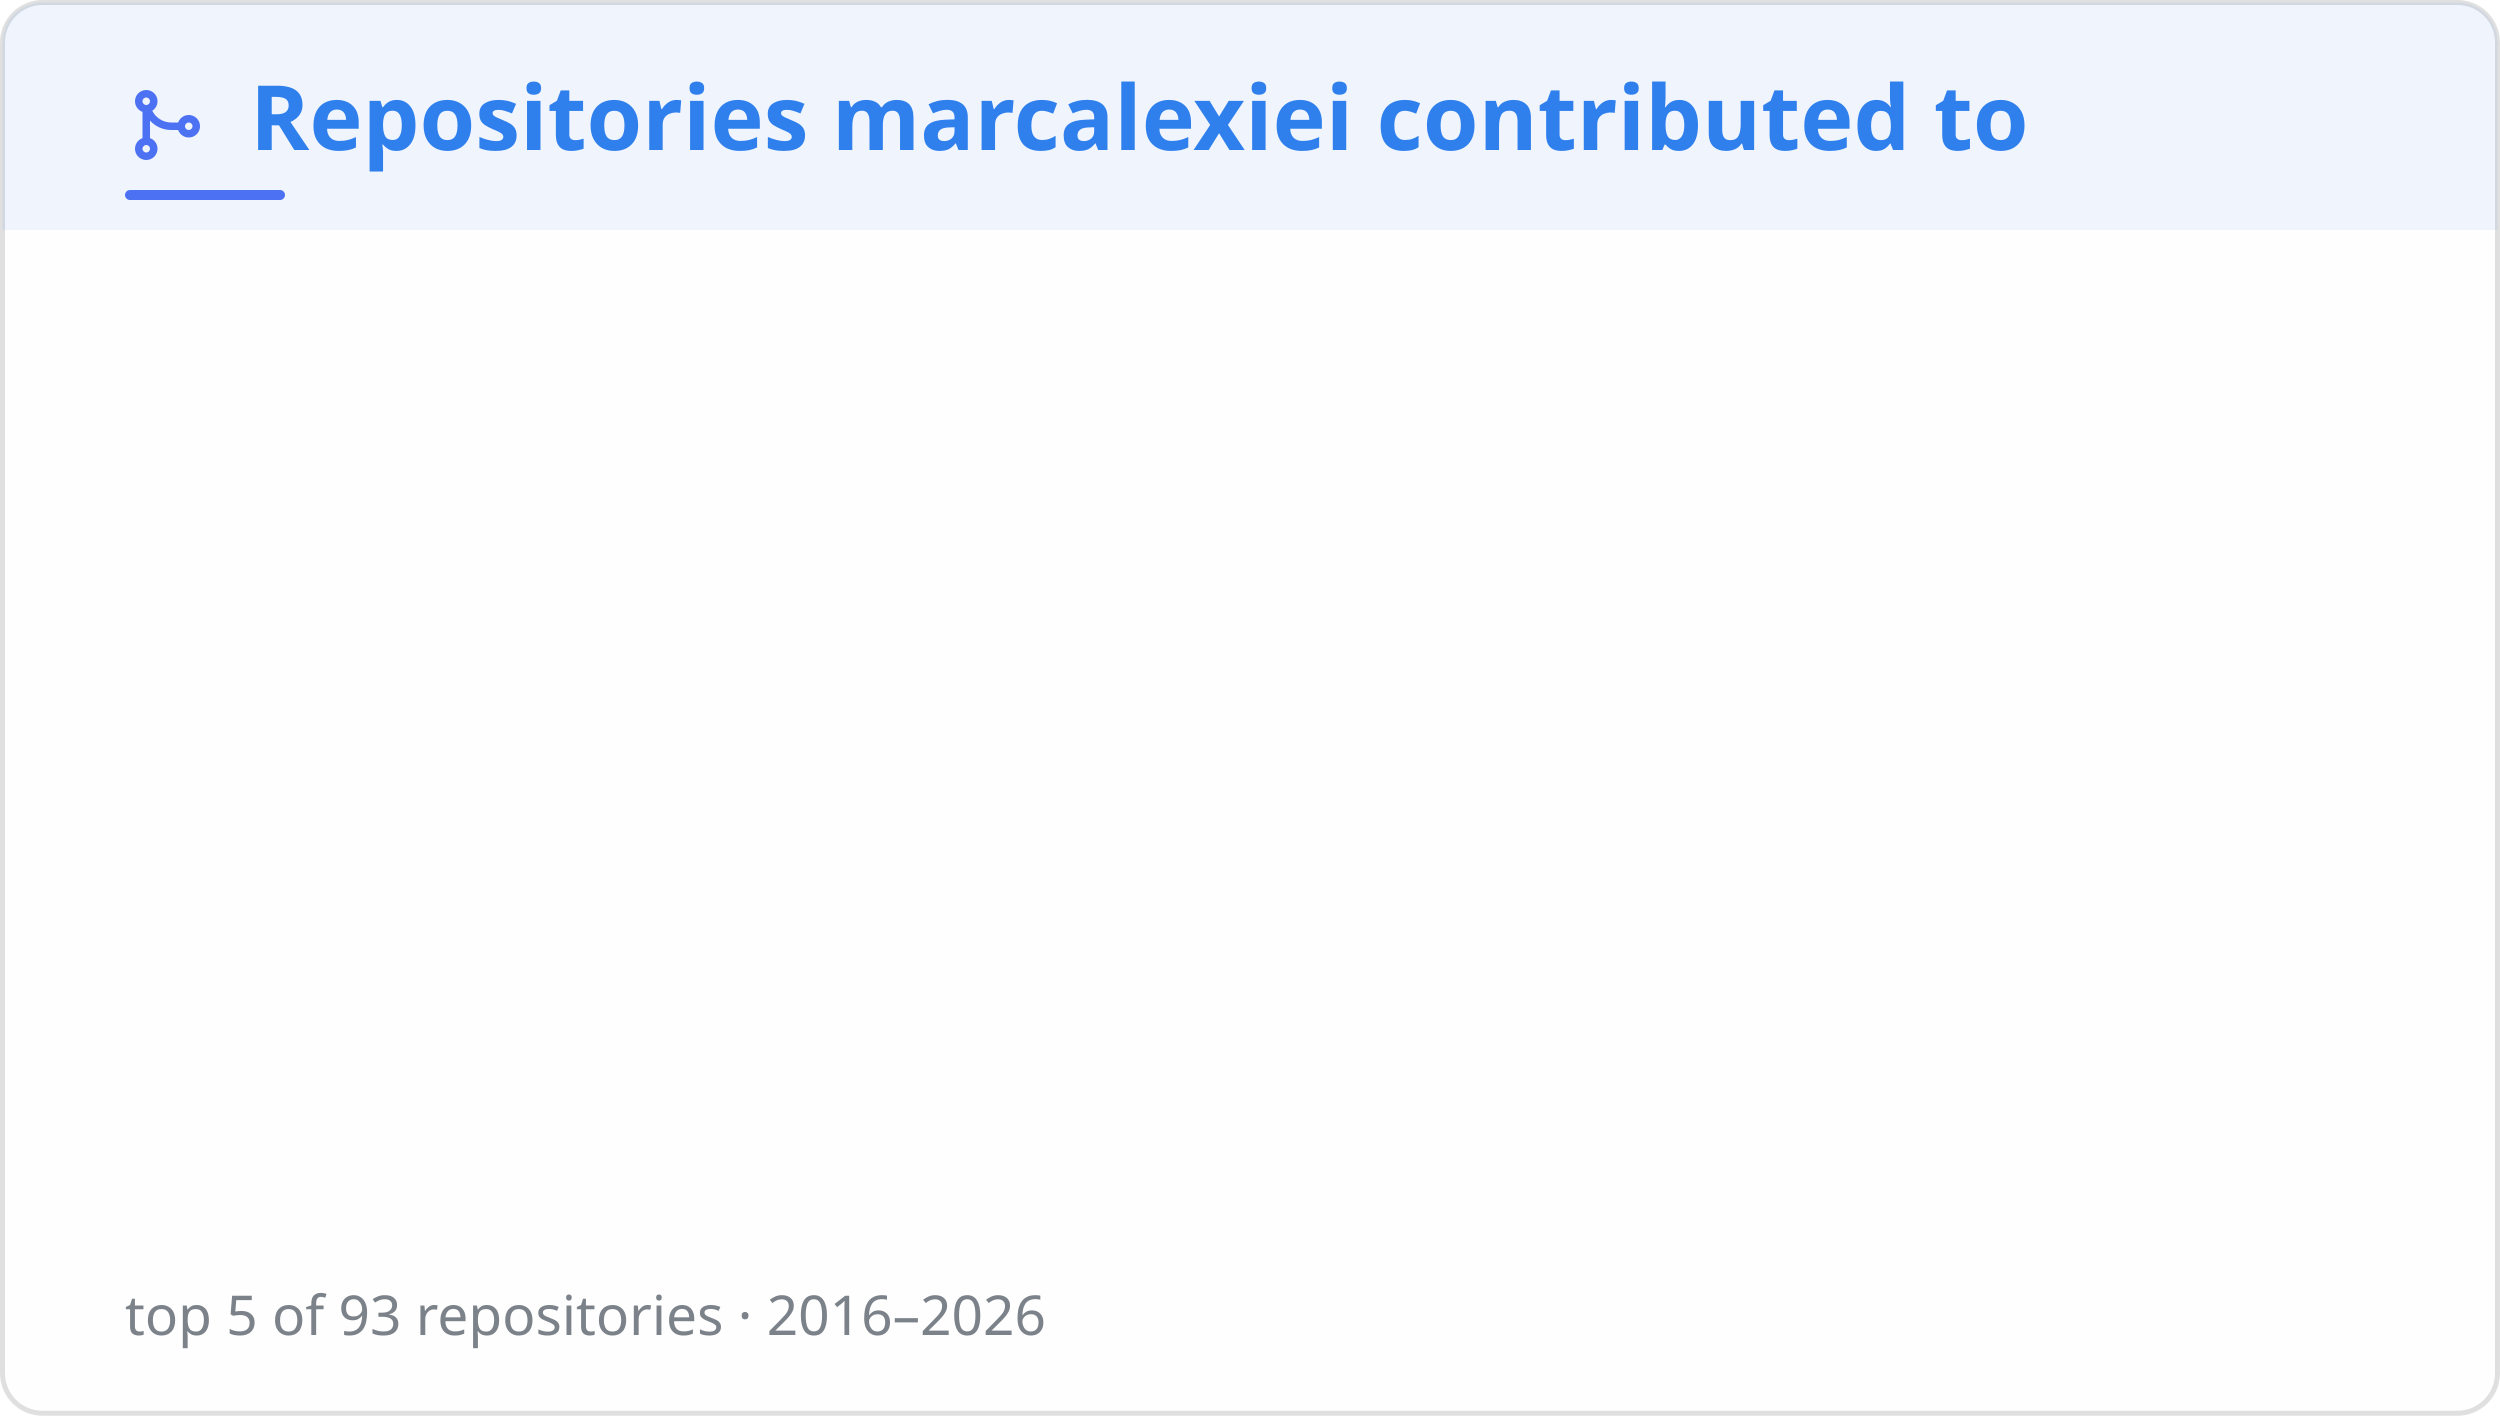
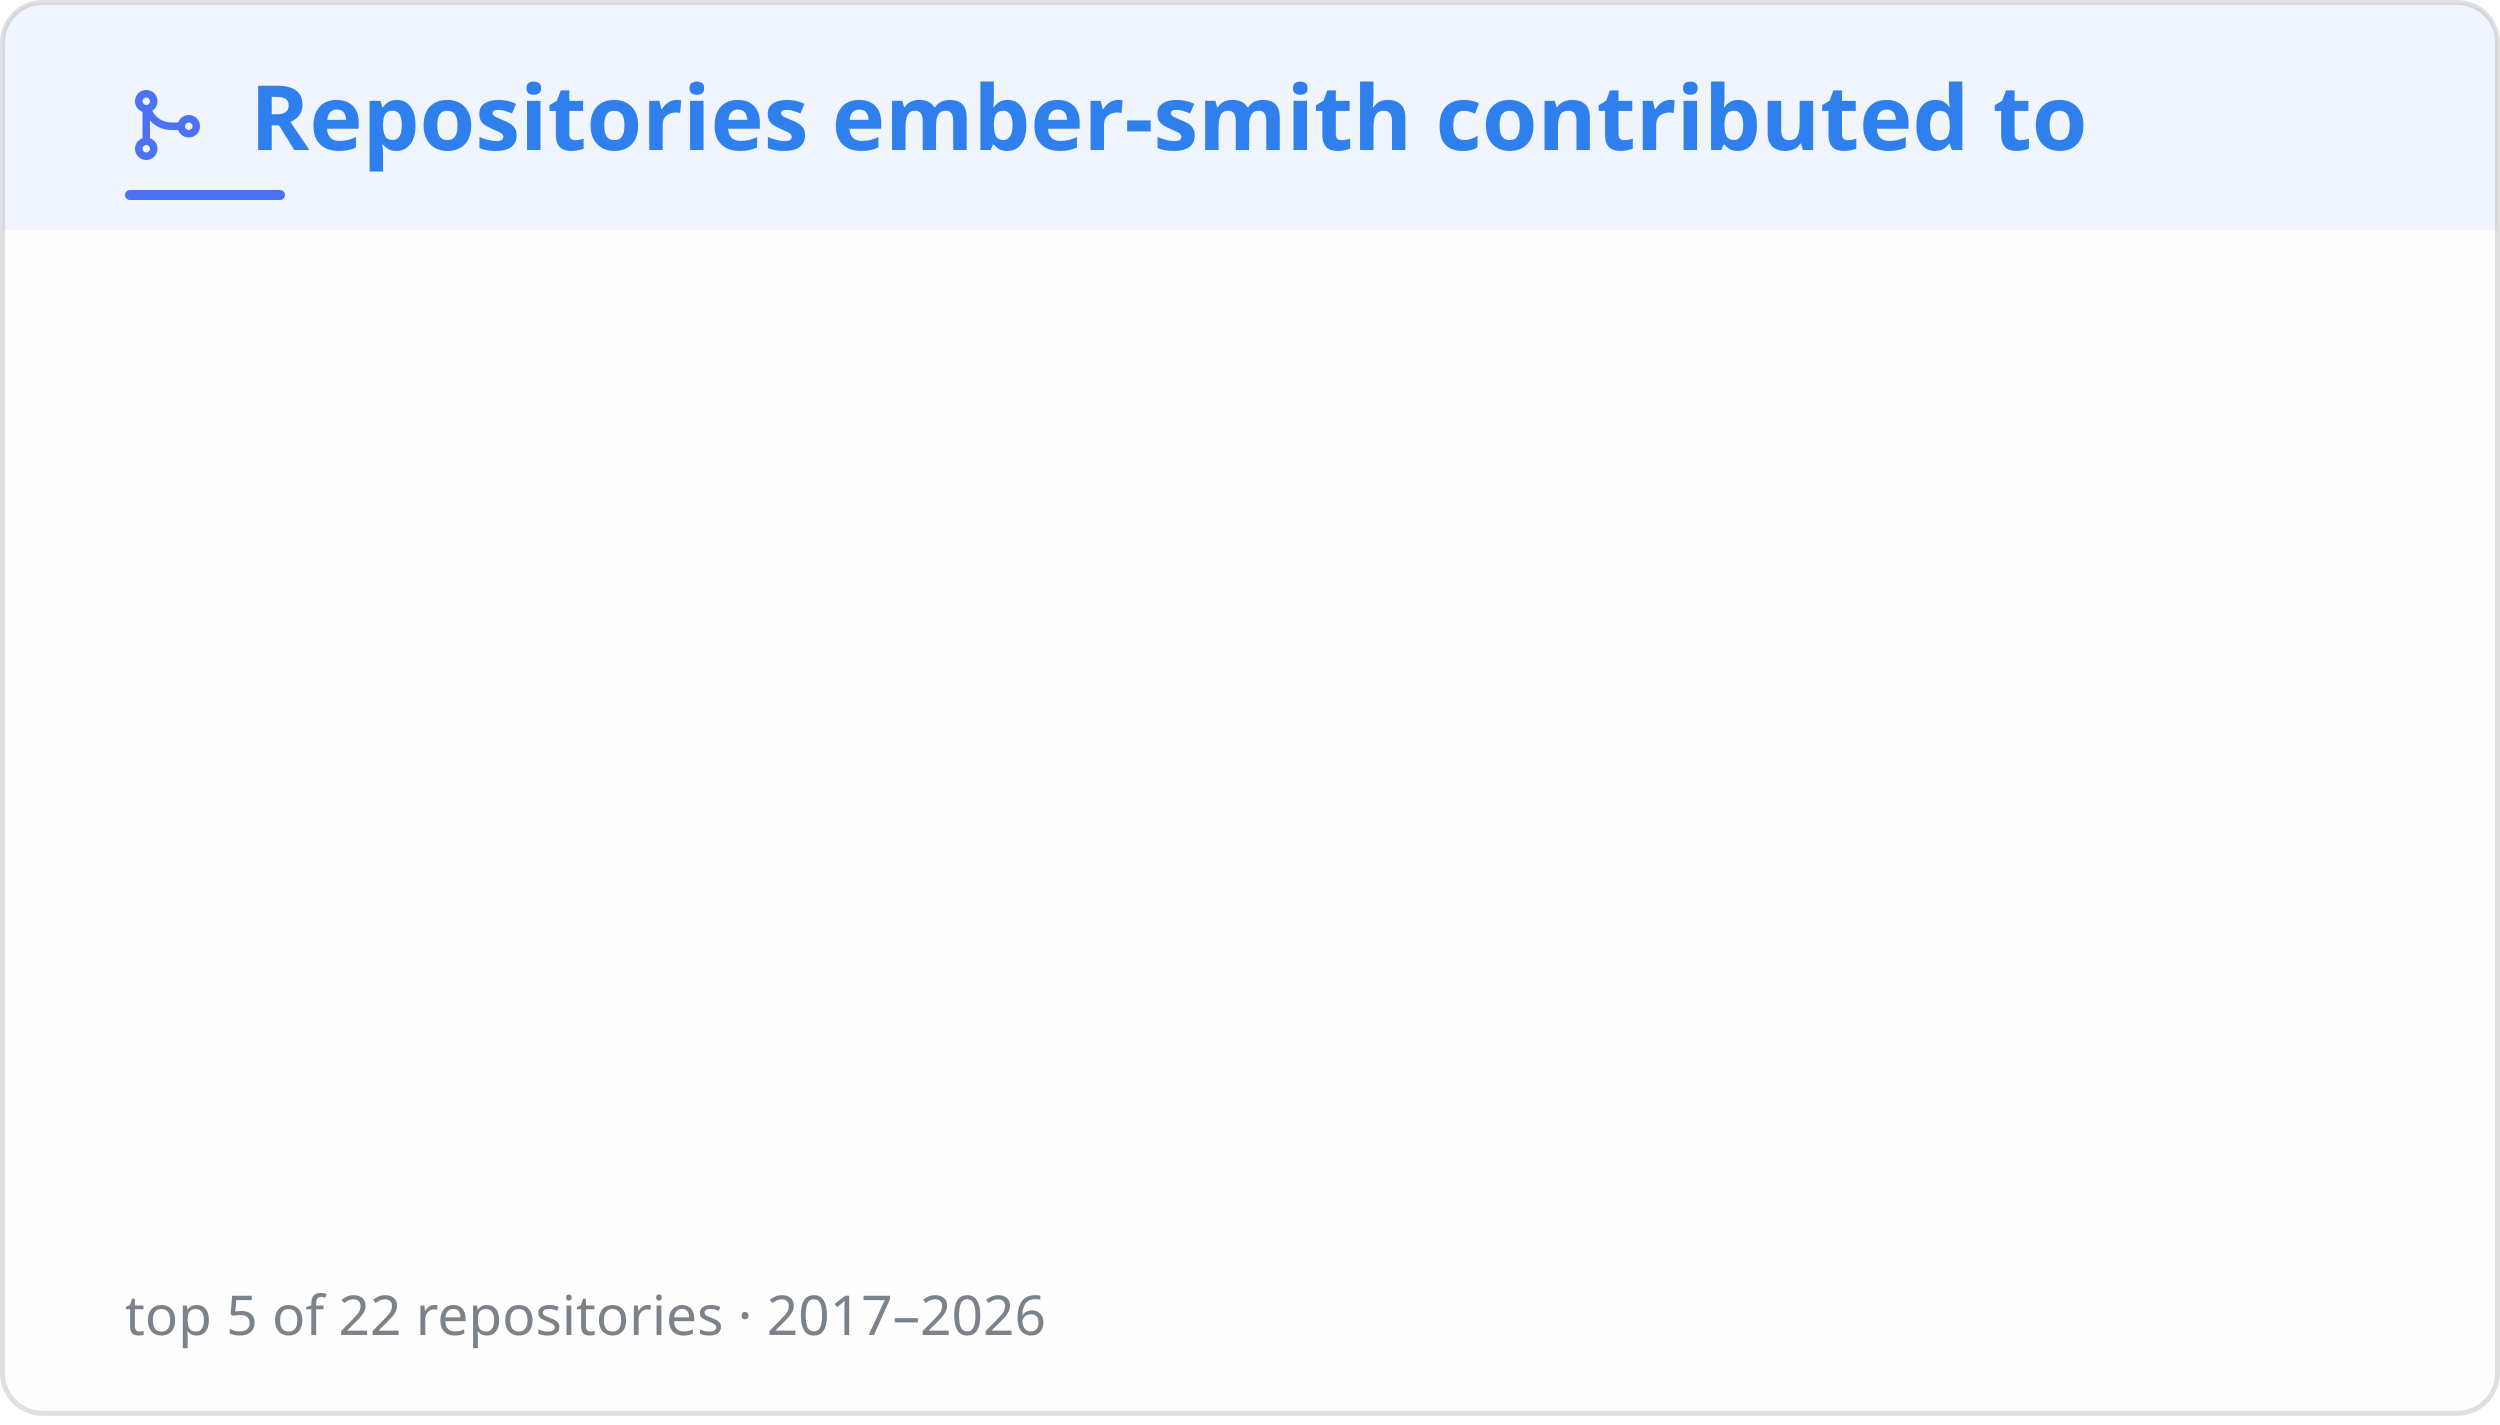
<svg xmlns="http://www.w3.org/2000/svg" width="500" height="285" viewBox="0 0 500 285" fill="none" role="img" aria-labelledby="title-id desc-id">
  <style>
    .header {
      font: 600 18px 'Segoe UI', Ubuntu, "Helvetica Neue", Sans-Serif;
      fill: #2f80ed;
      animation: fadeInAnimation 0.8s ease-in-out forwards;
    }
    /* The icon reads against the title rather than with it, so it keeps its own color. */
    .title-icon {
      fill: #4c71f2;
      animation: fadeInAnimation 0.8s ease-in-out forwards;
    }
    .title-accent {
      fill: #4c71f2;
      animation: fadeInAnimation 0.8s ease-in-out forwards;
    }
    .title-band {
      fill: #2f80ed;
      opacity: 0.08;
    }
    @supports(-moz-appearance: auto) {
      /* Selector detects Firefox */
      .header {
        font-size: 15.5px;
      }
    }
    @keyframes growWidthAnimation {
      from {
        width: 0;
      }
      to {
        width: 100%;
      }
    }
    .repo-name {
      font: 400 13px 'Segoe UI', Ubuntu, "Helvetica Neue", Sans-Serif;
      fill: #434d58;
    }
    .count {
      font: 600 13px 'Segoe UI', Ubuntu, "Helvetica Neue", Sans-Serif;
      fill: #434d58;
      font-variant-numeric: tabular-nums;
    }
    .footer {
      font: 400 11px 'Segoe UI', Ubuntu, "Helvetica Neue", Sans-Serif;
      fill: #434d58;
      opacity: 0.7;
    }
    @supports(-moz-appearance: auto) {
      /* Selector detects Firefox */
      .repo-name {
        font-size: 12px;
      }
      .count {
        font-size: 12px;
      }
    }
    .year-on {
      fill: #2f80ed;
    }
    .year-off {
      fill: #434d58;
      opacity: 0.25;
    }
    .progress-background {
      fill: #ddd;
    }
    .lang-progress {
      fill: #2f80ed;
      animation: growWidthAnimation 0.6s ease-in-out forwards;
    }
    .stagger {
      opacity: 0;
      animation: fadeInAnimation 0.3s ease-in-out forwards;
    }
    .icon {
      fill: #4c71f2;
      display: block;
    }
    /* Animations */
    @keyframes scaleInAnimation {
      from {
        transform: translate(-5px, 5px) scale(0);
      }
      to {
        transform: translate(-5px, 5px) scale(1);
      }
    }
    @keyframes fadeInAnimation {
      from {
        opacity: 0;
      }
      to {
        opacity: 1;
      }
    }
    @media (prefers-reduced-motion: reduce) {
      * {
        animation-duration: 0s !important;
        animation-delay: 0s !important;
      }
    }
  </style>
  <rect data-testid="card-bg" class="card-bg" x="0.5" y="0.5" rx="8" height="99%" stroke="#0000001f" width="499" fill="#fffefe" stroke-opacity="1" />
  <path data-testid="title-band" class="title-band" d="M0.5 8.5a8 8 0 0 1 8 -8h483a8 8 0 0 1 8 8v37.5h-499z" />
  <g data-testid="card-title" transform="translate(25, 30)">
    <g>
      <svg class="title-icon" x="0" y="-13" viewBox="0 0 16 16" version="1.1" width="16" height="16">
        <path fill-rule="evenodd" d="M5.45 5.154A4.25 4.25 0 0 0 9.25 7.5h1.378a2.251 2.251 0 1 1 0 1.5H9.25A5.734 5.734 0 0 1 5 7.123v3.505a2.25 2.25 0 1 1-1.5 0V5.372a2.25 2.25 0 1 1 1.95-.218ZM4.25 13.5a.75.75 0 1 0 0-1.5.75.75 0 0 0 0 1.5Zm8.5-4.5a.75.75 0 1 0 0-1.5.75.75 0 0 0 0 1.5ZM5 3.25a.75.75 0 1 0 0 .005V3.25Z" />
      </svg>
    </g>
    <g transform="translate(25, 0)">
-       <text x="0" y="0" class="header" data-testid="header">Repositories marcalexiei contributed to</text>
+       <text x="0" y="0" class="header" data-testid="header">Repositories ember-smith contributed to</text>
    </g>
    <rect data-testid="title-accent" class="title-accent" x="0" y="8" width="32" height="2" rx="1" />
  </g>
  <g data-testid="main-card-body" transform="translate(0, 55)">
    <g data-testid="contributed-to-body" transform="translate(25, 0)">
      <g class="stagger" style="animation-delay: 450ms" transform="translate(0, 10)">
-         <text class="repo-name" data-testid="repo-name" x="0" y="0">stats-forge/github-stats-forge</text>
+         <text class="repo-name" data-testid="repo-name" x="0" y="0">forge-guild/crucible</text>
        <svg width="130" x="262" y="-9">
          <rect data-testid="progress-background" class="progress-background" rx="5" ry="5" x="0" y="0" width="130" height="8" />
          <svg data-testid="lang-progress" width="100%">
            <rect height="8" rx="5" ry="5" x="0" y="0" class="lang-progress" style="animation-delay: 450ms;" />
          </svg>
        </svg>
-         <text class="count" data-testid="repo-contributions" x="450" y="0" text-anchor="end">250</text>
+         <text class="count" data-testid="repo-contributions" x="450" y="0" text-anchor="end">383</text>
+         <g data-testid="year-strip" transform="translate(0, 8)">
+           <rect data-testid="year-off" class="year-off" x="0" y="0" width="7" height="7" rx="1" ry="1" />
+           <rect data-testid="year-on" class="year-on" x="10" y="0" width="7" height="7" rx="1" ry="1" />
+           <rect data-testid="year-on" class="year-on" x="20" y="0" width="7" height="7" rx="1" ry="1" />
+           <rect data-testid="year-on" class="year-on" x="30" y="0" width="7" height="7" rx="1" ry="1" />
+           <rect data-testid="year-on" class="year-on" x="40" y="0" width="7" height="7" rx="1" ry="1" />
+           <rect data-testid="year-on" class="year-on" x="50" y="0" width="7" height="7" rx="1" ry="1" />
+           <rect data-testid="year-on" class="year-on" x="60" y="0" width="7" height="7" rx="1" ry="1" />
+           <rect data-testid="year-on" class="year-on" x="70" y="0" width="7" height="7" rx="1" ry="1" />
+           <rect data-testid="year-on" class="year-on" x="80" y="0" width="7" height="7" rx="1" ry="1" />
+           <rect data-testid="year-on" class="year-on" x="90" y="0" width="7" height="7" rx="1" ry="1" />
+         </g>
+       </g>
+       <g class="stagger" style="animation-delay: 600ms" transform="translate(0, 48)">
+         <text class="repo-name" data-testid="repo-name" x="0" y="0">forge-guild/hearth</text>
+         <svg width="130" x="262" y="-9">
+           <rect data-testid="progress-background" class="progress-background" rx="5" ry="5" x="0" y="0" width="130" height="8" />
+           <svg data-testid="lang-progress" width="44.648%">
+             <rect height="8" rx="5" ry="5" x="0" y="0" class="lang-progress" style="animation-delay: 600ms;" />
+           </svg>
+         </svg>
+         <text class="count" data-testid="repo-contributions" x="450" y="0" text-anchor="end">171</text>
+         <g data-testid="year-strip" transform="translate(0, 8)">
+           <rect data-testid="year-off" class="year-off" x="0" y="0" width="7" height="7" rx="1" ry="1" />
+           <rect data-testid="year-off" class="year-off" x="10" y="0" width="7" height="7" rx="1" ry="1" />
+           <rect data-testid="year-off" class="year-off" x="20" y="0" width="7" height="7" rx="1" ry="1" />
+           <rect data-testid="year-on" class="year-on" x="30" y="0" width="7" height="7" rx="1" ry="1" />
+           <rect data-testid="year-on" class="year-on" x="40" y="0" width="7" height="7" rx="1" ry="1" />
+           <rect data-testid="year-on" class="year-on" x="50" y="0" width="7" height="7" rx="1" ry="1" />
+           <rect data-testid="year-on" class="year-on" x="60" y="0" width="7" height="7" rx="1" ry="1" />
+           <rect data-testid="year-on" class="year-on" x="70" y="0" width="7" height="7" rx="1" ry="1" />
+           <rect data-testid="year-on" class="year-on" x="80" y="0" width="7" height="7" rx="1" ry="1" />
+           <rect data-testid="year-on" class="year-on" x="90" y="0" width="7" height="7" rx="1" ry="1" />
+         </g>
+       </g>
+       <g class="stagger" style="animation-delay: 750ms" transform="translate(0, 86)">
+         <text class="repo-name" data-testid="repo-name" x="0" y="0">tidewater/harbor</text>
+         <svg width="130" x="262" y="-9">
+           <rect data-testid="progress-background" class="progress-background" rx="5" ry="5" x="0" y="0" width="130" height="8" />
+           <svg data-testid="lang-progress" width="35.248%">
+             <rect height="8" rx="5" ry="5" x="0" y="0" class="lang-progress" style="animation-delay: 750ms;" />
+           </svg>
+         </svg>
+         <text class="count" data-testid="repo-contributions" x="450" y="0" text-anchor="end">135</text>
        <g data-testid="year-strip" transform="translate(0, 8)">
          <rect data-testid="year-off" class="year-off" x="0" y="0" width="7" height="7" rx="1" ry="1" />
          <rect data-testid="year-off" class="year-off" x="10" y="0" width="7" height="7" rx="1" ry="1" />
          <rect data-testid="year-off" class="year-off" x="20" y="0" width="7" height="7" rx="1" ry="1" />
          <rect data-testid="year-off" class="year-off" x="30" y="0" width="7" height="7" rx="1" ry="1" />
          <rect data-testid="year-off" class="year-off" x="40" y="0" width="7" height="7" rx="1" ry="1" />
+           <rect data-testid="year-on" class="year-on" x="50" y="0" width="7" height="7" rx="1" ry="1" />
+           <rect data-testid="year-on" class="year-on" x="60" y="0" width="7" height="7" rx="1" ry="1" />
+           <rect data-testid="year-on" class="year-on" x="70" y="0" width="7" height="7" rx="1" ry="1" />
+           <rect data-testid="year-on" class="year-on" x="80" y="0" width="7" height="7" rx="1" ry="1" />
+           <rect data-testid="year-on" class="year-on" x="90" y="0" width="7" height="7" rx="1" ry="1" />
+         </g>
+       </g>
+       <g class="stagger" style="animation-delay: 900ms" transform="translate(0, 124)">
+         <text class="repo-name" data-testid="repo-name" x="0" y="0">cobalt-collective/kiln</text>
+         <svg width="130" x="262" y="-9">
+           <rect data-testid="progress-background" class="progress-background" rx="5" ry="5" x="0" y="0" width="130" height="8" />
+           <svg data-testid="lang-progress" width="20.888%">
+             <rect height="8" rx="5" ry="5" x="0" y="0" class="lang-progress" style="animation-delay: 900ms;" />
+           </svg>
+         </svg>
+         <text class="count" data-testid="repo-contributions" x="450" y="0" text-anchor="end">80</text>
+         <g data-testid="year-strip" transform="translate(0, 8)">
+           <rect data-testid="year-off" class="year-off" x="0" y="0" width="7" height="7" rx="1" ry="1" />
+           <rect data-testid="year-off" class="year-off" x="10" y="0" width="7" height="7" rx="1" ry="1" />
+           <rect data-testid="year-on" class="year-on" x="20" y="0" width="7" height="7" rx="1" ry="1" />
+           <rect data-testid="year-on" class="year-on" x="30" y="0" width="7" height="7" rx="1" ry="1" />
+           <rect data-testid="year-on" class="year-on" x="40" y="0" width="7" height="7" rx="1" ry="1" />
+           <rect data-testid="year-on" class="year-on" x="50" y="0" width="7" height="7" rx="1" ry="1" />
+           <rect data-testid="year-on" class="year-on" x="60" y="0" width="7" height="7" rx="1" ry="1" />
+           <rect data-testid="year-off" class="year-off" x="70" y="0" width="7" height="7" rx="1" ry="1" />
+           <rect data-testid="year-off" class="year-off" x="80" y="0" width="7" height="7" rx="1" ry="1" />
+           <rect data-testid="year-off" class="year-off" x="90" y="0" width="7" height="7" rx="1" ry="1" />
+         </g>
+       </g>
+       <g class="stagger" style="animation-delay: 1050ms" transform="translate(0, 162)">
+         <text class="repo-name" data-testid="repo-name" x="0" y="0">lumen-labs/prism-ui</text>
+         <svg width="130" x="262" y="-9">
+           <rect data-testid="progress-background" class="progress-background" rx="5" ry="5" x="0" y="0" width="130" height="8" />
+           <svg data-testid="lang-progress" width="18.277%">
+             <rect height="8" rx="5" ry="5" x="0" y="0" class="lang-progress" style="animation-delay: 1050ms;" />
+           </svg>
+         </svg>
+         <text class="count" data-testid="repo-contributions" x="450" y="0" text-anchor="end">70</text>
+         <g data-testid="year-strip" transform="translate(0, 8)">
+           <rect data-testid="year-on" class="year-on" x="0" y="0" width="7" height="7" rx="1" ry="1" />
+           <rect data-testid="year-on" class="year-on" x="10" y="0" width="7" height="7" rx="1" ry="1" />
+           <rect data-testid="year-on" class="year-on" x="20" y="0" width="7" height="7" rx="1" ry="1" />
+           <rect data-testid="year-on" class="year-on" x="30" y="0" width="7" height="7" rx="1" ry="1" />
+           <rect data-testid="year-on" class="year-on" x="40" y="0" width="7" height="7" rx="1" ry="1" />
          <rect data-testid="year-off" class="year-off" x="50" y="0" width="7" height="7" rx="1" ry="1" />
          <rect data-testid="year-off" class="year-off" x="60" y="0" width="7" height="7" rx="1" ry="1" />
          <rect data-testid="year-off" class="year-off" x="70" y="0" width="7" height="7" rx="1" ry="1" />
          <rect data-testid="year-off" class="year-off" x="80" y="0" width="7" height="7" rx="1" ry="1" />
          <rect data-testid="year-off" class="year-off" x="90" y="0" width="7" height="7" rx="1" ry="1" />
-           <rect data-testid="year-on" class="year-on" x="100" y="0" width="7" height="7" rx="1" ry="1" />
-         </g>
-       </g>
-       <g class="stagger" style="animation-delay: 600ms" transform="translate(0, 48)">
-         <text class="repo-name" data-testid="repo-name" x="0" y="0">scalar/scalar</text>
-         <svg width="130" x="262" y="-9">
-           <rect data-testid="progress-background" class="progress-background" rx="5" ry="5" x="0" y="0" width="130" height="8" />
-           <svg data-testid="lang-progress" width="88.8%">
-             <rect height="8" rx="5" ry="5" x="0" y="0" class="lang-progress" style="animation-delay: 600ms;" />
-           </svg>
-         </svg>
-         <text class="count" data-testid="repo-contributions" x="450" y="0" text-anchor="end">222</text>
-         <g data-testid="year-strip" transform="translate(0, 8)">
-           <rect data-testid="year-off" class="year-off" x="0" y="0" width="7" height="7" rx="1" ry="1" />
-           <rect data-testid="year-off" class="year-off" x="10" y="0" width="7" height="7" rx="1" ry="1" />
-           <rect data-testid="year-off" class="year-off" x="20" y="0" width="7" height="7" rx="1" ry="1" />
-           <rect data-testid="year-off" class="year-off" x="30" y="0" width="7" height="7" rx="1" ry="1" />
-           <rect data-testid="year-off" class="year-off" x="40" y="0" width="7" height="7" rx="1" ry="1" />
-           <rect data-testid="year-off" class="year-off" x="50" y="0" width="7" height="7" rx="1" ry="1" />
-           <rect data-testid="year-off" class="year-off" x="60" y="0" width="7" height="7" rx="1" ry="1" />
-           <rect data-testid="year-off" class="year-off" x="70" y="0" width="7" height="7" rx="1" ry="1" />
-           <rect data-testid="year-off" class="year-off" x="80" y="0" width="7" height="7" rx="1" ry="1" />
-           <rect data-testid="year-on" class="year-on" x="90" y="0" width="7" height="7" rx="1" ry="1" />
-           <rect data-testid="year-on" class="year-on" x="100" y="0" width="7" height="7" rx="1" ry="1" />
-         </g>
-       </g>
-       <g class="stagger" style="animation-delay: 750ms" transform="translate(0, 86)">
-         <text class="repo-name" data-testid="repo-name" x="0" y="0">stats-forge/github-stats-forge-action</text>
-         <svg width="130" x="262" y="-9">
-           <rect data-testid="progress-background" class="progress-background" rx="5" ry="5" x="0" y="0" width="130" height="8" />
-           <svg data-testid="lang-progress" width="47.6%">
-             <rect height="8" rx="5" ry="5" x="0" y="0" class="lang-progress" style="animation-delay: 750ms;" />
-           </svg>
-         </svg>
-         <text class="count" data-testid="repo-contributions" x="450" y="0" text-anchor="end">119</text>
-         <g data-testid="year-strip" transform="translate(0, 8)">
-           <rect data-testid="year-off" class="year-off" x="0" y="0" width="7" height="7" rx="1" ry="1" />
-           <rect data-testid="year-off" class="year-off" x="10" y="0" width="7" height="7" rx="1" ry="1" />
-           <rect data-testid="year-off" class="year-off" x="20" y="0" width="7" height="7" rx="1" ry="1" />
-           <rect data-testid="year-off" class="year-off" x="30" y="0" width="7" height="7" rx="1" ry="1" />
-           <rect data-testid="year-off" class="year-off" x="40" y="0" width="7" height="7" rx="1" ry="1" />
-           <rect data-testid="year-off" class="year-off" x="50" y="0" width="7" height="7" rx="1" ry="1" />
-           <rect data-testid="year-off" class="year-off" x="60" y="0" width="7" height="7" rx="1" ry="1" />
-           <rect data-testid="year-off" class="year-off" x="70" y="0" width="7" height="7" rx="1" ry="1" />
-           <rect data-testid="year-off" class="year-off" x="80" y="0" width="7" height="7" rx="1" ry="1" />
-           <rect data-testid="year-off" class="year-off" x="90" y="0" width="7" height="7" rx="1" ry="1" />
-           <rect data-testid="year-on" class="year-on" x="100" y="0" width="7" height="7" rx="1" ry="1" />
-         </g>
-       </g>
-       <g class="stagger" style="animation-delay: 900ms" transform="translate(0, 124)">
-         <text class="repo-name" data-testid="repo-name" x="0" y="0">stats-organization/github-stats-extended</text>
-         <svg width="130" x="262" y="-9">
-           <rect data-testid="progress-background" class="progress-background" rx="5" ry="5" x="0" y="0" width="130" height="8" />
-           <svg data-testid="lang-progress" width="42.8%">
-             <rect height="8" rx="5" ry="5" x="0" y="0" class="lang-progress" style="animation-delay: 900ms;" />
-           </svg>
-         </svg>
-         <text class="count" data-testid="repo-contributions" x="450" y="0" text-anchor="end">107</text>
-         <g data-testid="year-strip" transform="translate(0, 8)">
-           <rect data-testid="year-off" class="year-off" x="0" y="0" width="7" height="7" rx="1" ry="1" />
-           <rect data-testid="year-off" class="year-off" x="10" y="0" width="7" height="7" rx="1" ry="1" />
-           <rect data-testid="year-off" class="year-off" x="20" y="0" width="7" height="7" rx="1" ry="1" />
-           <rect data-testid="year-off" class="year-off" x="30" y="0" width="7" height="7" rx="1" ry="1" />
-           <rect data-testid="year-off" class="year-off" x="40" y="0" width="7" height="7" rx="1" ry="1" />
-           <rect data-testid="year-off" class="year-off" x="50" y="0" width="7" height="7" rx="1" ry="1" />
-           <rect data-testid="year-off" class="year-off" x="60" y="0" width="7" height="7" rx="1" ry="1" />
-           <rect data-testid="year-off" class="year-off" x="70" y="0" width="7" height="7" rx="1" ry="1" />
-           <rect data-testid="year-off" class="year-off" x="80" y="0" width="7" height="7" rx="1" ry="1" />
-           <rect data-testid="year-off" class="year-off" x="90" y="0" width="7" height="7" rx="1" ry="1" />
-           <rect data-testid="year-on" class="year-on" x="100" y="0" width="7" height="7" rx="1" ry="1" />
-         </g>
-       </g>
-       <g class="stagger" style="animation-delay: 1050ms" transform="translate(0, 162)">
-         <text class="repo-name" data-testid="repo-name" x="0" y="0">i18next/i18next</text>
-         <svg width="130" x="262" y="-9">
-           <rect data-testid="progress-background" class="progress-background" rx="5" ry="5" x="0" y="0" width="130" height="8" />
-           <svg data-testid="lang-progress" width="31.2%">
-             <rect height="8" rx="5" ry="5" x="0" y="0" class="lang-progress" style="animation-delay: 1050ms;" />
-           </svg>
-         </svg>
-         <text class="count" data-testid="repo-contributions" x="450" y="0" text-anchor="end">78</text>
-         <g data-testid="year-strip" transform="translate(0, 8)">
-           <rect data-testid="year-off" class="year-off" x="0" y="0" width="7" height="7" rx="1" ry="1" />
-           <rect data-testid="year-off" class="year-off" x="10" y="0" width="7" height="7" rx="1" ry="1" />
-           <rect data-testid="year-off" class="year-off" x="20" y="0" width="7" height="7" rx="1" ry="1" />
-           <rect data-testid="year-off" class="year-off" x="30" y="0" width="7" height="7" rx="1" ry="1" />
-           <rect data-testid="year-off" class="year-off" x="40" y="0" width="7" height="7" rx="1" ry="1" />
-           <rect data-testid="year-off" class="year-off" x="50" y="0" width="7" height="7" rx="1" ry="1" />
-           <rect data-testid="year-on" class="year-on" x="60" y="0" width="7" height="7" rx="1" ry="1" />
-           <rect data-testid="year-on" class="year-on" x="70" y="0" width="7" height="7" rx="1" ry="1" />
-           <rect data-testid="year-on" class="year-on" x="80" y="0" width="7" height="7" rx="1" ry="1" />
-           <rect data-testid="year-off" class="year-off" x="90" y="0" width="7" height="7" rx="1" ry="1" />
-           <rect data-testid="year-on" class="year-on" x="100" y="0" width="7" height="7" rx="1" ry="1" />
-         </g>
-       </g>
-       <text class="footer" data-testid="footer" x="0" y="212">top 5 of 93 repositories · 2016–2026</text>
+         </g>
+       </g>
+       <text class="footer" data-testid="footer" x="0" y="212">top 5 of 22 repositories · 2017–2026</text>
    </g>
  </g>
</svg>
